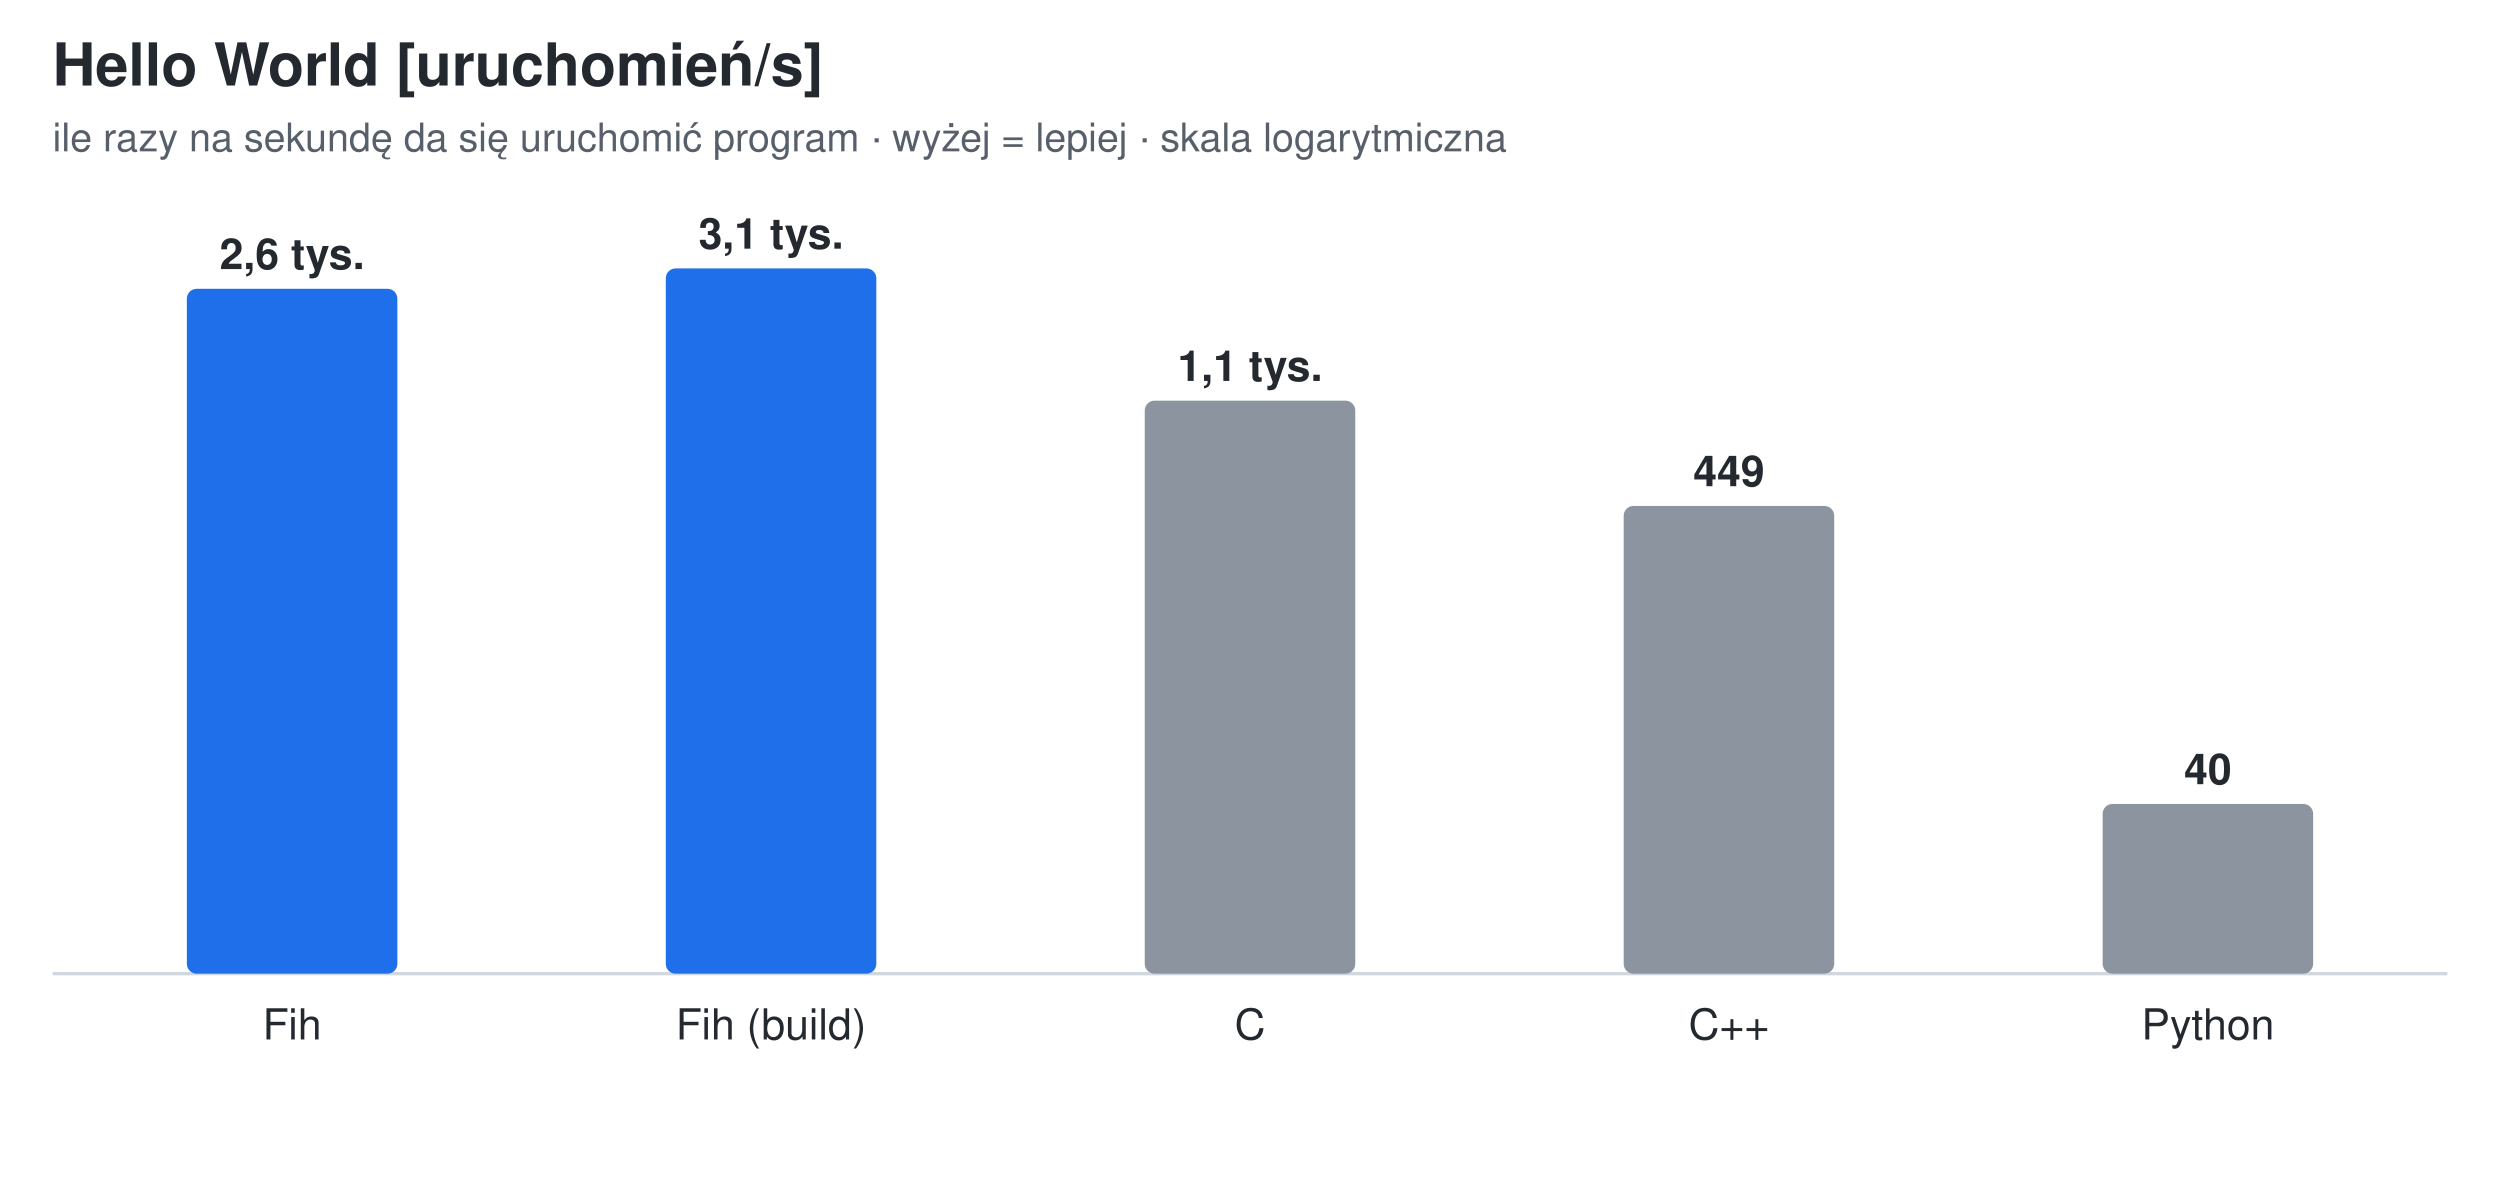
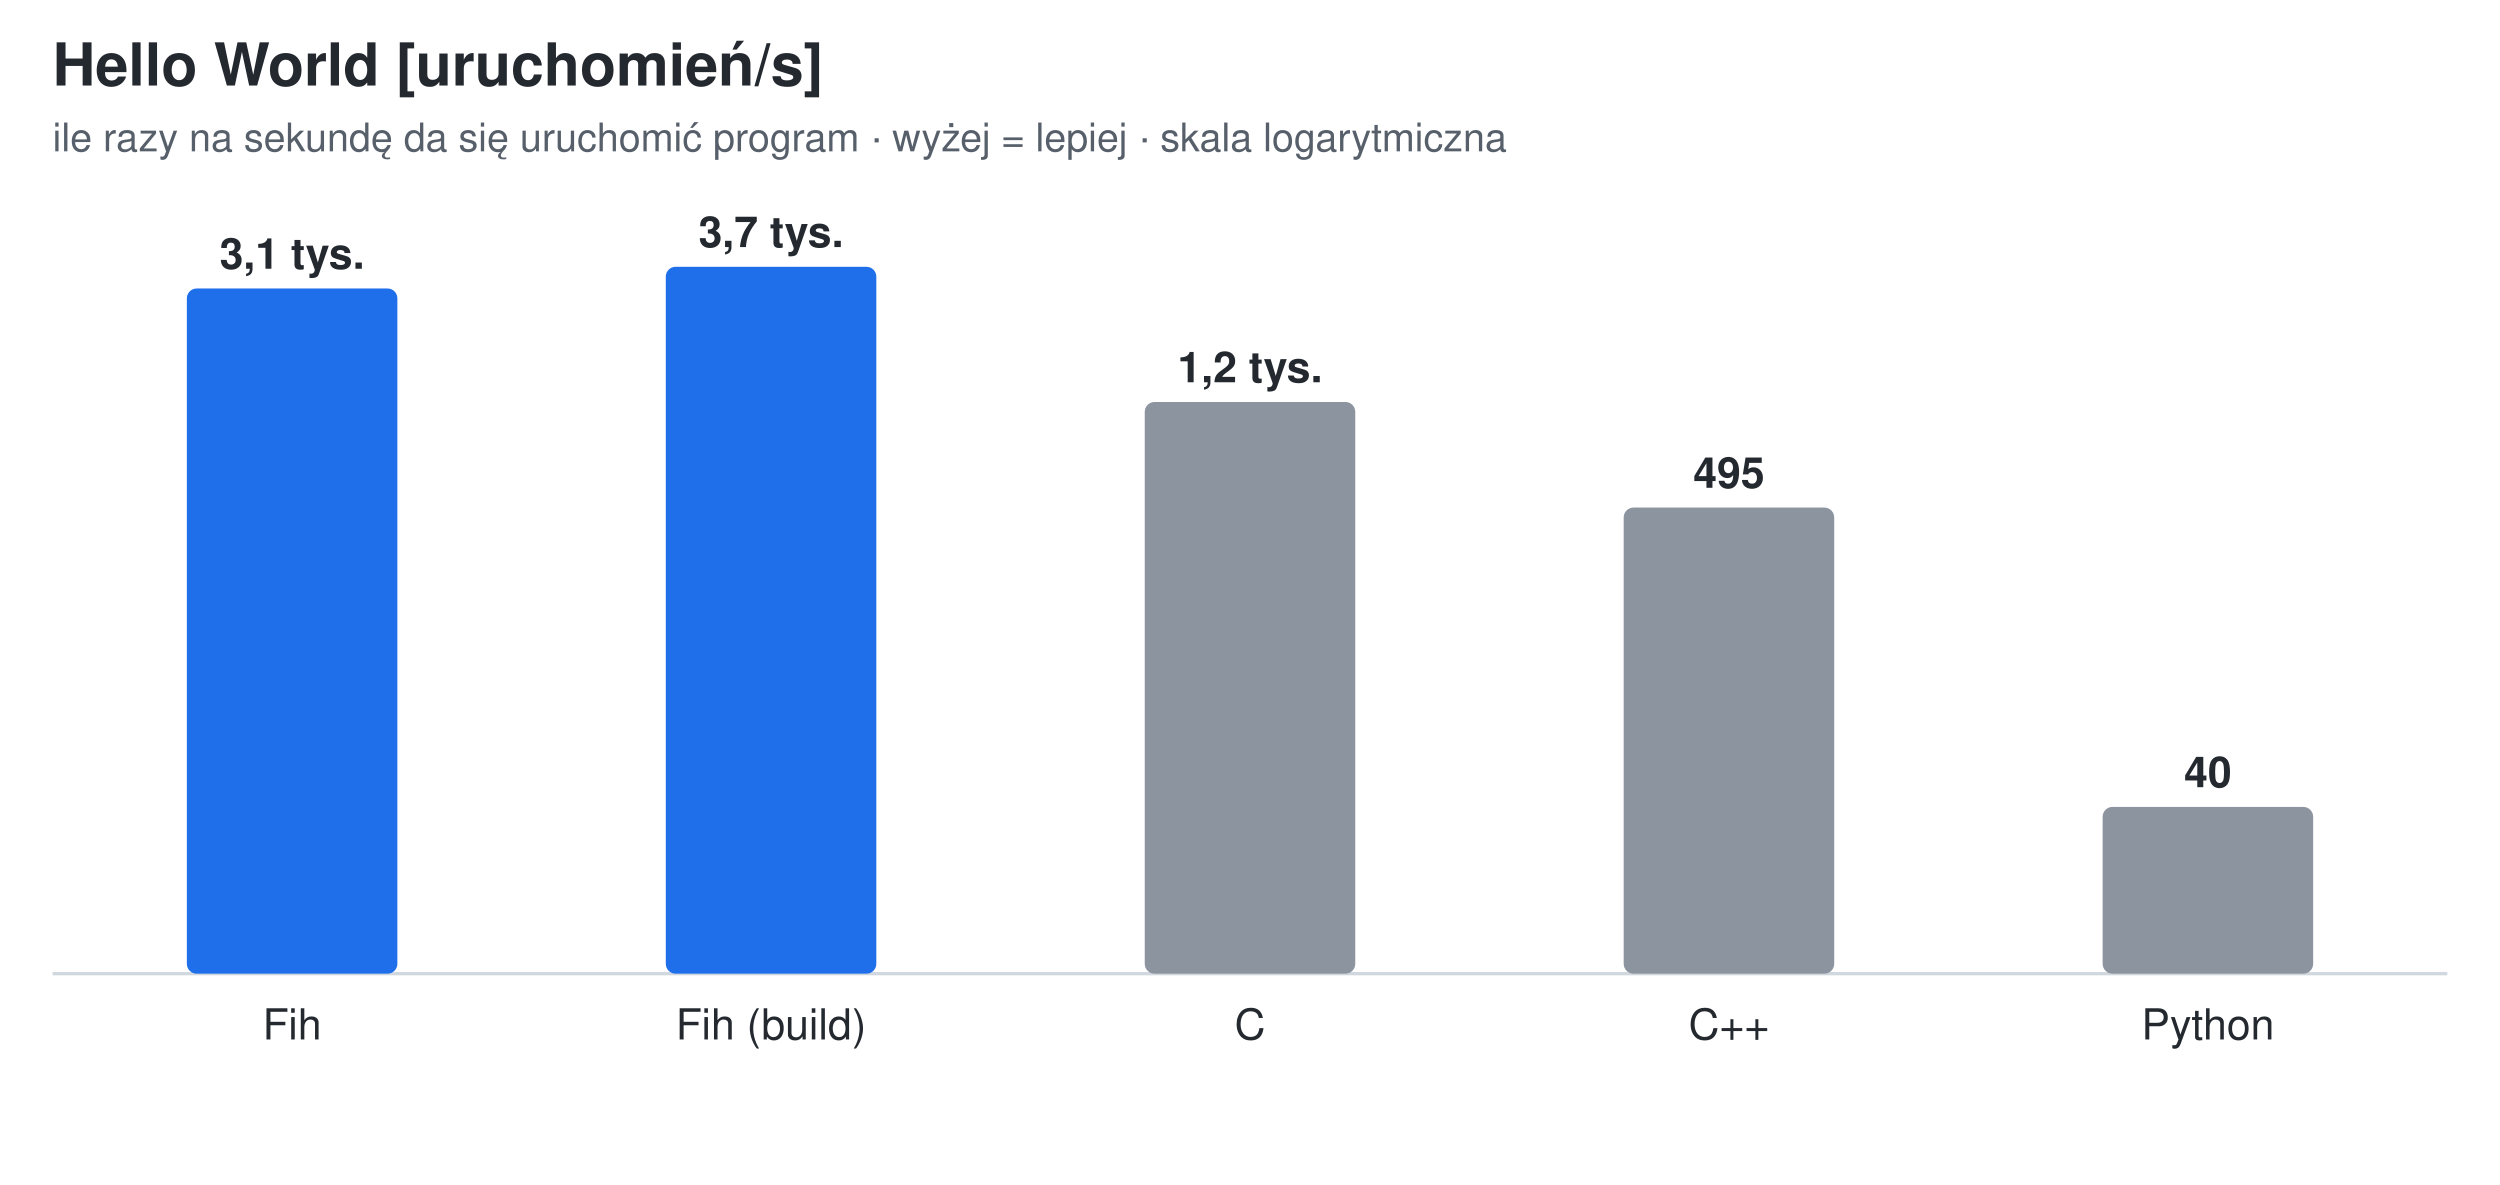
<svg xmlns="http://www.w3.org/2000/svg" width="760" height="360" viewBox="0 0 760 360">
  <style>
text{font-family:-apple-system,'Segoe UI',Helvetica,Arial,sans-serif;fill:#24292f}
.t{font-size:18px;font-weight:600}.s{font-size:12px;fill:#57606a}.v{font-size:13px;font-weight:600}
.l{font-size:13px}.g{stroke:#d0d7de}.b{fill:#8c959f}.f{fill:#1f6feb}
@media (prefers-color-scheme:dark){text{fill:#e6edf3}.s{fill:#8b949e}.g{stroke:#30363d}.b{fill:#6e7681}.f{fill:#4493f8}}
</style>
  <text class="t" x="16" y="26">Hello World [uruchomień/s]</text>
  <text class="s" x="16" y="46">ile razy na sekundę da się uruchomić program · wyżej = lepiej · skala logarytmiczna</text>
  <line class="g" x1="16" x2="744" y1="296" y2="296" />
-   <rect class="f" x="56.8" y="87.8" width="64.0" height="208.2" rx="3" />
-   <text class="v" x="88.8" y="81.8" text-anchor="middle">2,6 tys.</text>
+   <rect class="f" x="56.8" y="87.7" width="64.0" height="208.3" rx="3" />
+   <text class="v" x="88.8" y="81.7" text-anchor="middle">3,1 tys.</text>
  <text class="l" x="88.8" y="316" text-anchor="middle">Fih</text>
-   <rect class="f" x="202.4" y="81.6" width="64.0" height="214.4" rx="3" />
-   <text class="v" x="234.4" y="75.6" text-anchor="middle">3,1 tys.</text>
+   <rect class="f" x="202.4" y="81.1" width="64.0" height="214.9" rx="3" />
+   <text class="v" x="234.4" y="75.1" text-anchor="middle">3,7 tys.</text>
  <text class="l" x="234.4" y="316" text-anchor="middle">Fih (build)</text>
-   <rect class="b" x="348.0" y="121.8" width="64.0" height="174.2" rx="3" />
-   <text class="v" x="380.0" y="115.8" text-anchor="middle">1,1 tys.</text>
+   <rect class="b" x="348.0" y="122.2" width="64.0" height="173.8" rx="3" />
+   <text class="v" x="380.0" y="116.2" text-anchor="middle">1,2 tys.</text>
  <text class="l" x="380.0" y="316" text-anchor="middle">C</text>
-   <rect class="b" x="493.6" y="153.8" width="64.0" height="142.2" rx="3" />
-   <text class="v" x="525.6" y="147.8" text-anchor="middle">449</text>
+   <rect class="b" x="493.6" y="154.3" width="64.0" height="141.7" rx="3" />
+   <text class="v" x="525.6" y="148.3" text-anchor="middle">495</text>
  <text class="l" x="525.6" y="316" text-anchor="middle">C++</text>
-   <rect class="b" x="639.2" y="244.4" width="64.0" height="51.6" rx="3" />
-   <text class="v" x="671.2" y="238.4" text-anchor="middle">40</text>
+   <rect class="b" x="639.2" y="245.3" width="64.0" height="50.7" rx="3" />
+   <text class="v" x="671.2" y="239.3" text-anchor="middle">40</text>
  <text class="l" x="671.2" y="316" text-anchor="middle">Python</text>
</svg>
